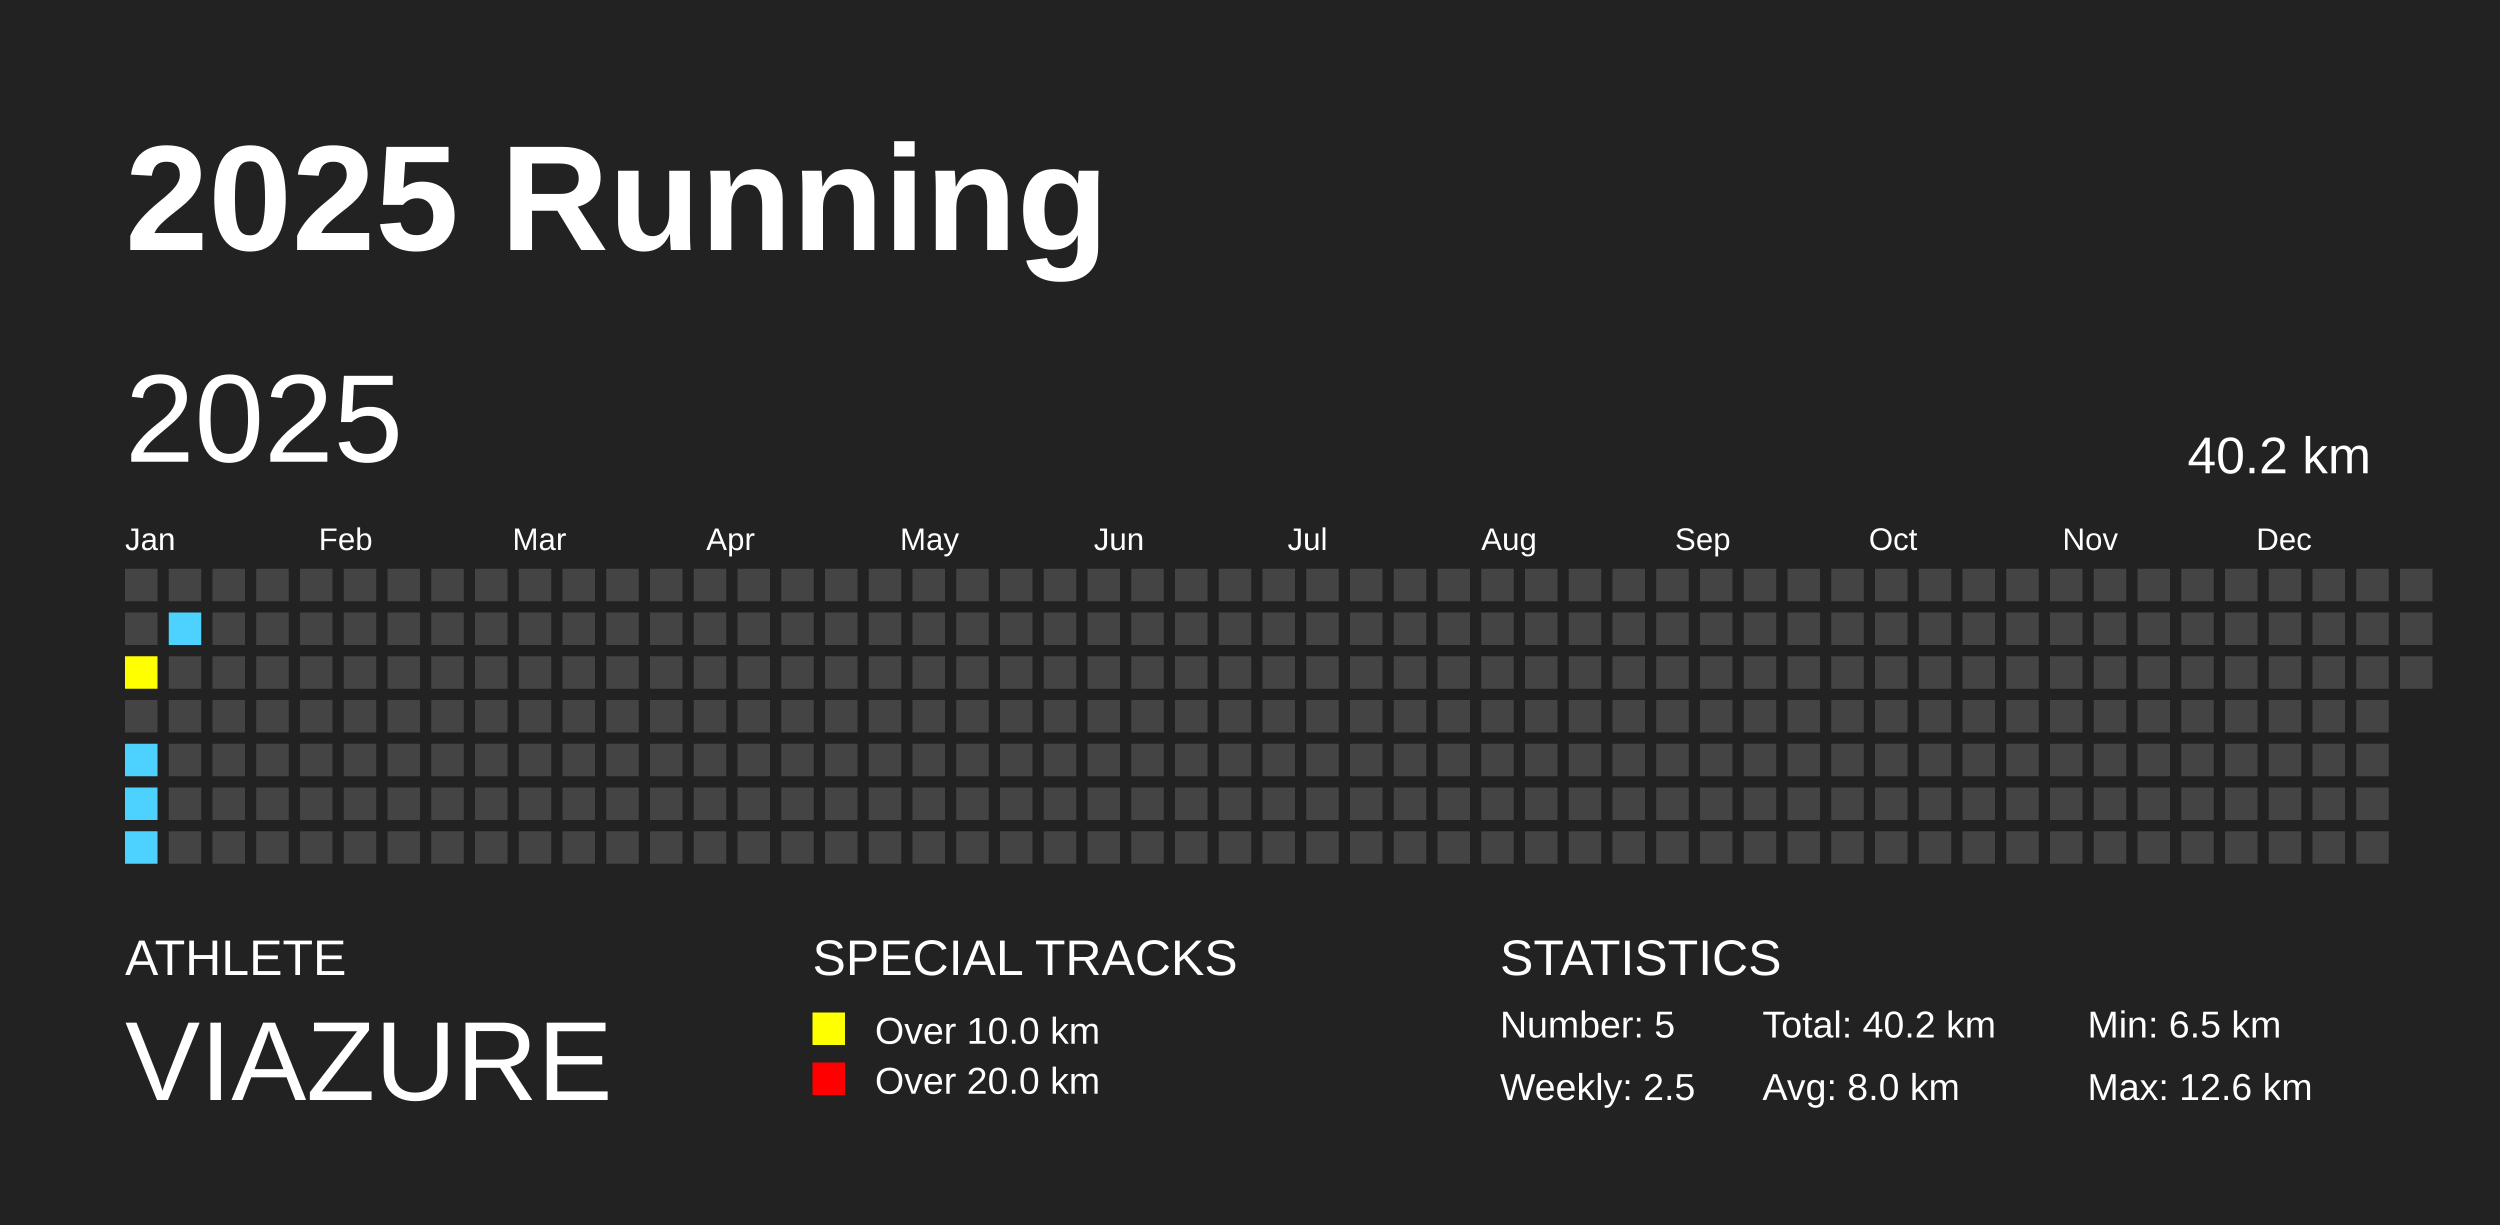
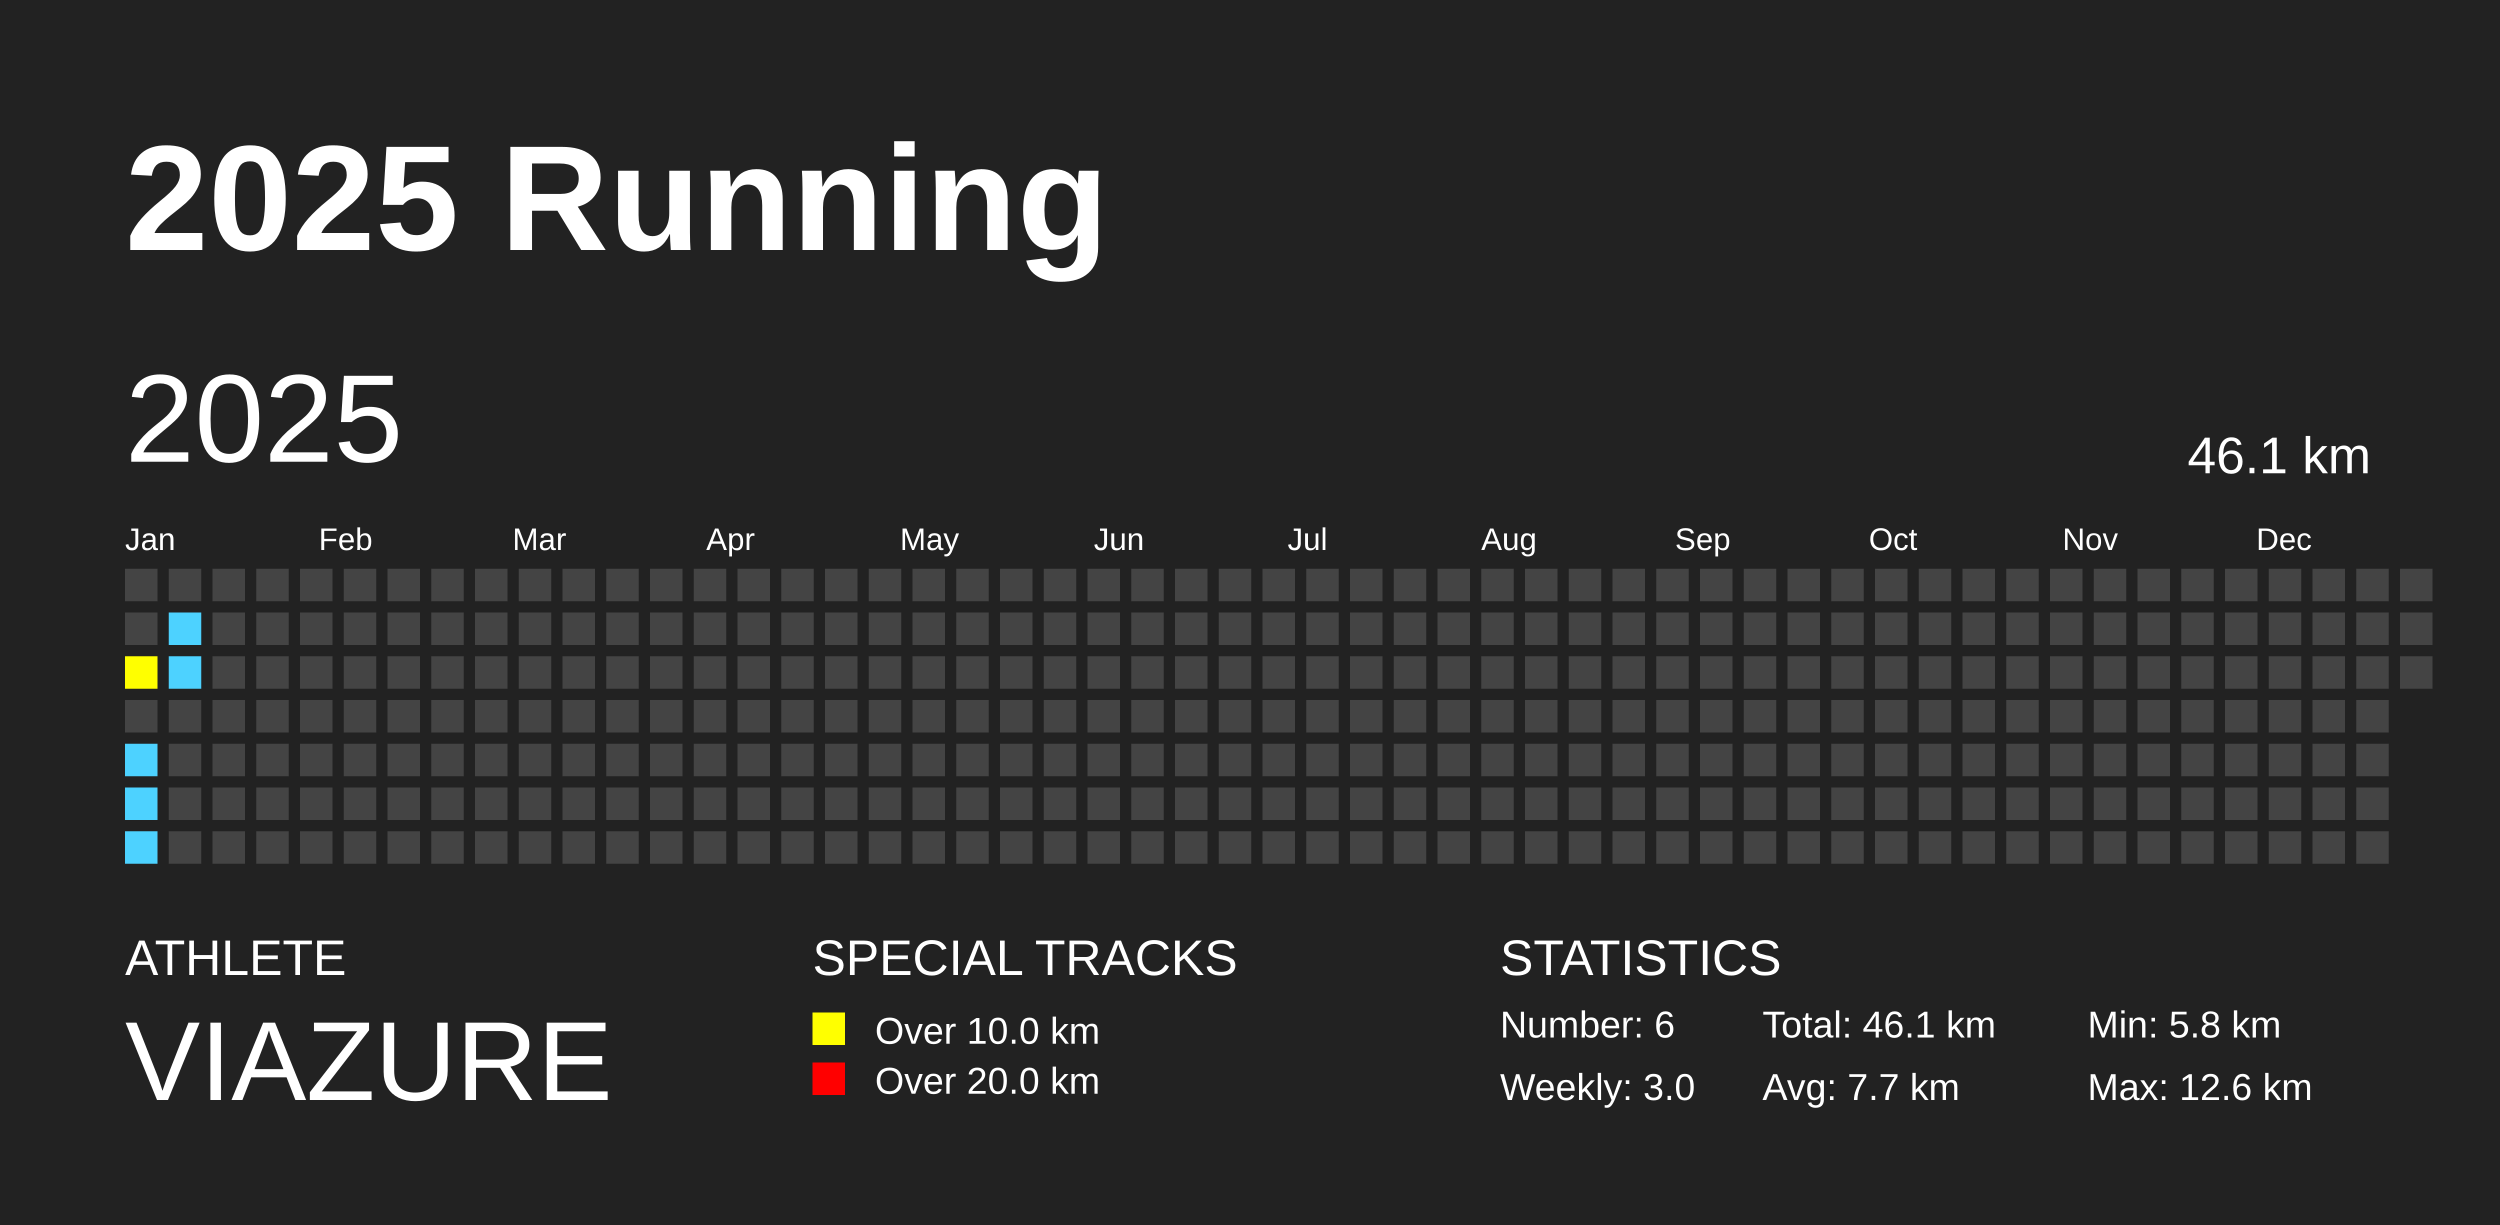
<svg xmlns="http://www.w3.org/2000/svg" baseProfile="full" height="98mm" version="1.1" viewBox="0,0,200,98" width="200mm">
  <defs />
  <rect fill="#222222" height="98" width="200" x="0" y="0" />
  <text fill="#FFFFFF" style="font-size:12px; font-family:Arial; font-weight:bold;" x="10" y="20">2025 Running</text>
  <text fill="#FFFFFF" style="font-size:4px; font-family:Arial" x="10" y="78">ATHLETE</text>
  <text fill="#FFFFFF" style="font-size:9px; font-family:Arial" x="10" y="88">VIAZURE</text>
  <text fill="#FFFFFF" style="font-size:4px; font-family:Arial" x="65" y="78">SPECIAL TRACKS</text>
  <rect fill="yellow" height="2.6" width="2.6" x="65" y="81" />
  <text fill="#FFFFFF" style="font-size:3px; font-family:Arial" x="70" y="83.5">Over 10.0 km</text>
  <rect fill="red" height="2.6" width="2.6" x="65" y="85" />
  <text fill="#FFFFFF" style="font-size:3px; font-family:Arial" x="70" y="87.5">Over 20.0 km</text>
  <text fill="#FFFFFF" style="font-size:4px; font-family:Arial" x="120" y="78">STATISTICS</text>
-   <text fill="#FFFFFF" style="font-size:3px; font-family:Arial" x="120" y="83">Number: 5</text>
-   <text fill="#FFFFFF" style="font-size:3px; font-family:Arial" x="120" y="88">Weekly: 2.5</text>
-   <text fill="#FFFFFF" style="font-size:3px; font-family:Arial" x="141" y="83">Total: 40.2 km</text>
-   <text fill="#FFFFFF" style="font-size:3px; font-family:Arial" x="141" y="88">Avg: 8.0 km</text>
-   <text fill="#FFFFFF" style="font-size:3px; font-family:Arial" x="167" y="83">Min: 6.5 km</text>
+   <text fill="#FFFFFF" style="font-size:3px; font-family:Arial" x="120" y="83">Number: 6</text>
+   <text fill="#FFFFFF" style="font-size:3px; font-family:Arial" x="120" y="88">Weekly: 3.0</text>
+   <text fill="#FFFFFF" style="font-size:3px; font-family:Arial" x="141" y="83">Total: 46.1 km</text>
+   <text fill="#FFFFFF" style="font-size:3px; font-family:Arial" x="141" y="88">Avg: 7.7 km</text>
+   <text fill="#FFFFFF" style="font-size:3px; font-family:Arial" x="167" y="83">Min: 5.8 km</text>
  <text fill="#FFFFFF" style="font-size:3px; font-family:Arial" x="167" y="88">Max: 12.6 km</text>
  <text dominant-baseline="hanging" fill="#FFFFFF" style="font-size:10.0px; font-family:Arial;" x="10" y="30">2025</text>
-   <text dominant-baseline="hanging" fill="#FFFFFF" style="font-size:4.125px; font-family:Arial;" x="175" y="35">40.2 km</text>
+   <text dominant-baseline="hanging" fill="#FFFFFF" style="font-size:4.125px; font-family:Arial;" x="175" y="35">46.1 km</text>
  <text fill="#FFFFFF" style="font-size:2.5px; font-family:Arial" x="10.0" y="44">Jan</text>
  <text fill="#FFFFFF" style="font-size:2.5px; font-family:Arial" x="25.5" y="44">Feb</text>
  <text fill="#FFFFFF" style="font-size:2.5px; font-family:Arial" x="41.0" y="44">Mar</text>
  <text fill="#FFFFFF" style="font-size:2.5px; font-family:Arial" x="56.5" y="44">Apr</text>
  <text fill="#FFFFFF" style="font-size:2.5px; font-family:Arial" x="72.0" y="44">May</text>
  <text fill="#FFFFFF" style="font-size:2.5px; font-family:Arial" x="87.5" y="44">Jun</text>
  <text fill="#FFFFFF" style="font-size:2.5px; font-family:Arial" x="103.0" y="44">Jul</text>
  <text fill="#FFFFFF" style="font-size:2.5px; font-family:Arial" x="118.5" y="44">Aug</text>
  <text fill="#FFFFFF" style="font-size:2.5px; font-family:Arial" x="134.0" y="44">Sep</text>
  <text fill="#FFFFFF" style="font-size:2.5px; font-family:Arial" x="149.5" y="44">Oct</text>
  <text fill="#FFFFFF" style="font-size:2.5px; font-family:Arial" x="165.0" y="44">Nov</text>
  <text fill="#FFFFFF" style="font-size:2.5px; font-family:Arial" x="180.5" y="44">Dec</text>
  <rect fill="#444444" height="2.6" width="2.6" x="10.0" y="45.5" />
  <rect fill="#444444" height="2.6" width="2.6" x="10.0" y="49.0" />
  <rect fill="yellow" height="2.6" width="2.6" x="10.0" y="52.5" />
  <rect fill="#444444" height="2.6" width="2.6" x="10.0" y="56.0" />
  <rect fill="#4DD2FF" height="2.6" width="2.6" x="10.0" y="59.5" />
  <rect fill="#4DD2FF" height="2.6" width="2.6" x="10.0" y="63.0" />
  <rect fill="#4DD2FF" height="2.6" width="2.6" x="10.0" y="66.5" />
  <rect fill="#444444" height="2.6" width="2.6" x="13.5" y="45.5" />
  <rect fill="#4DD2FF" height="2.6" width="2.6" x="13.5" y="49.0" />
-   <rect fill="#444444" height="2.6" width="2.6" x="13.5" y="52.5" />
+   <rect fill="#4DD2FF" height="2.6" width="2.6" x="13.5" y="52.5" />
  <rect fill="#444444" height="2.6" width="2.6" x="13.5" y="56.0" />
  <rect fill="#444444" height="2.6" width="2.6" x="13.5" y="59.5" />
  <rect fill="#444444" height="2.6" width="2.6" x="13.5" y="63.0" />
  <rect fill="#444444" height="2.6" width="2.6" x="13.5" y="66.5" />
  <rect fill="#444444" height="2.6" width="2.6" x="17.0" y="45.5" />
  <rect fill="#444444" height="2.6" width="2.6" x="17.0" y="49.0" />
  <rect fill="#444444" height="2.6" width="2.6" x="17.0" y="52.5" />
  <rect fill="#444444" height="2.6" width="2.6" x="17.0" y="56.0" />
  <rect fill="#444444" height="2.6" width="2.6" x="17.0" y="59.5" />
  <rect fill="#444444" height="2.6" width="2.6" x="17.0" y="63.0" />
  <rect fill="#444444" height="2.6" width="2.6" x="17.0" y="66.5" />
  <rect fill="#444444" height="2.6" width="2.6" x="20.5" y="45.5" />
  <rect fill="#444444" height="2.6" width="2.6" x="20.5" y="49.0" />
  <rect fill="#444444" height="2.6" width="2.6" x="20.5" y="52.5" />
  <rect fill="#444444" height="2.6" width="2.6" x="20.5" y="56.0" />
  <rect fill="#444444" height="2.6" width="2.6" x="20.5" y="59.5" />
  <rect fill="#444444" height="2.6" width="2.6" x="20.5" y="63.0" />
  <rect fill="#444444" height="2.6" width="2.6" x="20.5" y="66.5" />
  <rect fill="#444444" height="2.6" width="2.6" x="24.0" y="45.5" />
  <rect fill="#444444" height="2.6" width="2.6" x="24.0" y="49.0" />
  <rect fill="#444444" height="2.6" width="2.6" x="24.0" y="52.5" />
  <rect fill="#444444" height="2.6" width="2.6" x="24.0" y="56.0" />
  <rect fill="#444444" height="2.6" width="2.6" x="24.0" y="59.5" />
  <rect fill="#444444" height="2.6" width="2.6" x="24.0" y="63.0" />
  <rect fill="#444444" height="2.6" width="2.6" x="24.0" y="66.5" />
  <rect fill="#444444" height="2.6" width="2.6" x="27.5" y="45.5" />
  <rect fill="#444444" height="2.6" width="2.6" x="27.5" y="49.0" />
  <rect fill="#444444" height="2.6" width="2.6" x="27.5" y="52.5" />
  <rect fill="#444444" height="2.6" width="2.6" x="27.5" y="56.0" />
  <rect fill="#444444" height="2.6" width="2.6" x="27.5" y="59.5" />
  <rect fill="#444444" height="2.6" width="2.6" x="27.5" y="63.0" />
  <rect fill="#444444" height="2.6" width="2.6" x="27.5" y="66.5" />
  <rect fill="#444444" height="2.6" width="2.6" x="31.0" y="45.5" />
  <rect fill="#444444" height="2.6" width="2.6" x="31.0" y="49.0" />
  <rect fill="#444444" height="2.6" width="2.6" x="31.0" y="52.5" />
  <rect fill="#444444" height="2.6" width="2.6" x="31.0" y="56.0" />
  <rect fill="#444444" height="2.6" width="2.6" x="31.0" y="59.5" />
  <rect fill="#444444" height="2.6" width="2.6" x="31.0" y="63.0" />
  <rect fill="#444444" height="2.6" width="2.6" x="31.0" y="66.5" />
  <rect fill="#444444" height="2.6" width="2.6" x="34.5" y="45.5" />
  <rect fill="#444444" height="2.6" width="2.6" x="34.5" y="49.0" />
  <rect fill="#444444" height="2.6" width="2.6" x="34.5" y="52.5" />
  <rect fill="#444444" height="2.6" width="2.6" x="34.5" y="56.0" />
  <rect fill="#444444" height="2.6" width="2.6" x="34.5" y="59.5" />
  <rect fill="#444444" height="2.6" width="2.6" x="34.5" y="63.0" />
  <rect fill="#444444" height="2.6" width="2.6" x="34.5" y="66.5" />
  <rect fill="#444444" height="2.6" width="2.6" x="38.0" y="45.5" />
  <rect fill="#444444" height="2.6" width="2.6" x="38.0" y="49.0" />
  <rect fill="#444444" height="2.6" width="2.6" x="38.0" y="52.5" />
  <rect fill="#444444" height="2.6" width="2.6" x="38.0" y="56.0" />
  <rect fill="#444444" height="2.6" width="2.6" x="38.0" y="59.5" />
  <rect fill="#444444" height="2.6" width="2.6" x="38.0" y="63.0" />
  <rect fill="#444444" height="2.6" width="2.6" x="38.0" y="66.5" />
  <rect fill="#444444" height="2.6" width="2.6" x="41.5" y="45.5" />
  <rect fill="#444444" height="2.6" width="2.6" x="41.5" y="49.0" />
  <rect fill="#444444" height="2.6" width="2.6" x="41.5" y="52.5" />
  <rect fill="#444444" height="2.6" width="2.6" x="41.5" y="56.0" />
  <rect fill="#444444" height="2.6" width="2.6" x="41.5" y="59.5" />
  <rect fill="#444444" height="2.6" width="2.6" x="41.5" y="63.0" />
  <rect fill="#444444" height="2.6" width="2.6" x="41.5" y="66.5" />
  <rect fill="#444444" height="2.6" width="2.6" x="45.0" y="45.5" />
  <rect fill="#444444" height="2.6" width="2.6" x="45.0" y="49.0" />
  <rect fill="#444444" height="2.6" width="2.6" x="45.0" y="52.5" />
  <rect fill="#444444" height="2.6" width="2.6" x="45.0" y="56.0" />
  <rect fill="#444444" height="2.6" width="2.6" x="45.0" y="59.5" />
  <rect fill="#444444" height="2.6" width="2.6" x="45.0" y="63.0" />
  <rect fill="#444444" height="2.6" width="2.6" x="45.0" y="66.5" />
  <rect fill="#444444" height="2.6" width="2.6" x="48.5" y="45.5" />
  <rect fill="#444444" height="2.6" width="2.6" x="48.5" y="49.0" />
  <rect fill="#444444" height="2.6" width="2.6" x="48.5" y="52.5" />
  <rect fill="#444444" height="2.6" width="2.6" x="48.5" y="56.0" />
  <rect fill="#444444" height="2.6" width="2.6" x="48.5" y="59.5" />
  <rect fill="#444444" height="2.6" width="2.6" x="48.5" y="63.0" />
  <rect fill="#444444" height="2.6" width="2.6" x="48.5" y="66.5" />
  <rect fill="#444444" height="2.6" width="2.6" x="52.0" y="45.5" />
  <rect fill="#444444" height="2.6" width="2.6" x="52.0" y="49.0" />
  <rect fill="#444444" height="2.6" width="2.6" x="52.0" y="52.5" />
  <rect fill="#444444" height="2.6" width="2.6" x="52.0" y="56.0" />
  <rect fill="#444444" height="2.6" width="2.6" x="52.0" y="59.5" />
  <rect fill="#444444" height="2.6" width="2.6" x="52.0" y="63.0" />
  <rect fill="#444444" height="2.6" width="2.6" x="52.0" y="66.5" />
  <rect fill="#444444" height="2.6" width="2.6" x="55.5" y="45.5" />
  <rect fill="#444444" height="2.6" width="2.6" x="55.5" y="49.0" />
  <rect fill="#444444" height="2.6" width="2.6" x="55.5" y="52.5" />
  <rect fill="#444444" height="2.6" width="2.6" x="55.5" y="56.0" />
  <rect fill="#444444" height="2.6" width="2.6" x="55.5" y="59.5" />
  <rect fill="#444444" height="2.6" width="2.6" x="55.5" y="63.0" />
  <rect fill="#444444" height="2.6" width="2.6" x="55.5" y="66.5" />
  <rect fill="#444444" height="2.6" width="2.6" x="59.0" y="45.5" />
  <rect fill="#444444" height="2.6" width="2.6" x="59.0" y="49.0" />
  <rect fill="#444444" height="2.6" width="2.6" x="59.0" y="52.5" />
  <rect fill="#444444" height="2.6" width="2.6" x="59.0" y="56.0" />
  <rect fill="#444444" height="2.6" width="2.6" x="59.0" y="59.5" />
  <rect fill="#444444" height="2.6" width="2.6" x="59.0" y="63.0" />
  <rect fill="#444444" height="2.6" width="2.6" x="59.0" y="66.5" />
  <rect fill="#444444" height="2.6" width="2.6" x="62.5" y="45.5" />
  <rect fill="#444444" height="2.6" width="2.6" x="62.5" y="49.0" />
  <rect fill="#444444" height="2.6" width="2.6" x="62.5" y="52.5" />
  <rect fill="#444444" height="2.6" width="2.6" x="62.5" y="56.0" />
  <rect fill="#444444" height="2.6" width="2.6" x="62.5" y="59.5" />
  <rect fill="#444444" height="2.6" width="2.6" x="62.5" y="63.0" />
  <rect fill="#444444" height="2.6" width="2.6" x="62.5" y="66.5" />
  <rect fill="#444444" height="2.6" width="2.6" x="66.0" y="45.5" />
  <rect fill="#444444" height="2.6" width="2.6" x="66.0" y="49.0" />
  <rect fill="#444444" height="2.6" width="2.6" x="66.0" y="52.5" />
  <rect fill="#444444" height="2.6" width="2.6" x="66.0" y="56.0" />
  <rect fill="#444444" height="2.6" width="2.6" x="66.0" y="59.5" />
  <rect fill="#444444" height="2.6" width="2.6" x="66.0" y="63.0" />
  <rect fill="#444444" height="2.6" width="2.6" x="66.0" y="66.5" />
  <rect fill="#444444" height="2.6" width="2.6" x="69.5" y="45.5" />
  <rect fill="#444444" height="2.6" width="2.6" x="69.5" y="49.0" />
  <rect fill="#444444" height="2.6" width="2.6" x="69.5" y="52.5" />
  <rect fill="#444444" height="2.6" width="2.6" x="69.5" y="56.0" />
  <rect fill="#444444" height="2.6" width="2.6" x="69.5" y="59.5" />
  <rect fill="#444444" height="2.6" width="2.6" x="69.5" y="63.0" />
  <rect fill="#444444" height="2.6" width="2.6" x="69.5" y="66.5" />
  <rect fill="#444444" height="2.6" width="2.6" x="73.0" y="45.5" />
  <rect fill="#444444" height="2.6" width="2.6" x="73.0" y="49.0" />
  <rect fill="#444444" height="2.6" width="2.6" x="73.0" y="52.5" />
  <rect fill="#444444" height="2.6" width="2.6" x="73.0" y="56.0" />
  <rect fill="#444444" height="2.6" width="2.6" x="73.0" y="59.5" />
  <rect fill="#444444" height="2.6" width="2.6" x="73.0" y="63.0" />
  <rect fill="#444444" height="2.6" width="2.6" x="73.0" y="66.5" />
  <rect fill="#444444" height="2.6" width="2.6" x="76.5" y="45.5" />
  <rect fill="#444444" height="2.6" width="2.6" x="76.5" y="49.0" />
  <rect fill="#444444" height="2.6" width="2.6" x="76.5" y="52.5" />
  <rect fill="#444444" height="2.6" width="2.6" x="76.5" y="56.0" />
  <rect fill="#444444" height="2.6" width="2.6" x="76.5" y="59.5" />
  <rect fill="#444444" height="2.6" width="2.6" x="76.5" y="63.0" />
  <rect fill="#444444" height="2.6" width="2.6" x="76.5" y="66.5" />
  <rect fill="#444444" height="2.6" width="2.6" x="80.0" y="45.5" />
  <rect fill="#444444" height="2.6" width="2.6" x="80.0" y="49.0" />
  <rect fill="#444444" height="2.6" width="2.6" x="80.0" y="52.5" />
  <rect fill="#444444" height="2.6" width="2.6" x="80.0" y="56.0" />
  <rect fill="#444444" height="2.6" width="2.6" x="80.0" y="59.5" />
  <rect fill="#444444" height="2.6" width="2.6" x="80.0" y="63.0" />
  <rect fill="#444444" height="2.6" width="2.6" x="80.0" y="66.5" />
  <rect fill="#444444" height="2.6" width="2.6" x="83.5" y="45.5" />
  <rect fill="#444444" height="2.6" width="2.6" x="83.5" y="49.0" />
  <rect fill="#444444" height="2.6" width="2.6" x="83.5" y="52.5" />
  <rect fill="#444444" height="2.6" width="2.6" x="83.5" y="56.0" />
  <rect fill="#444444" height="2.6" width="2.6" x="83.5" y="59.5" />
  <rect fill="#444444" height="2.6" width="2.6" x="83.5" y="63.0" />
  <rect fill="#444444" height="2.6" width="2.6" x="83.5" y="66.5" />
  <rect fill="#444444" height="2.6" width="2.6" x="87.0" y="45.5" />
  <rect fill="#444444" height="2.6" width="2.6" x="87.0" y="49.0" />
  <rect fill="#444444" height="2.6" width="2.6" x="87.0" y="52.5" />
  <rect fill="#444444" height="2.6" width="2.6" x="87.0" y="56.0" />
  <rect fill="#444444" height="2.6" width="2.6" x="87.0" y="59.5" />
  <rect fill="#444444" height="2.6" width="2.6" x="87.0" y="63.0" />
  <rect fill="#444444" height="2.6" width="2.6" x="87.0" y="66.5" />
  <rect fill="#444444" height="2.6" width="2.6" x="90.5" y="45.5" />
  <rect fill="#444444" height="2.6" width="2.6" x="90.5" y="49.0" />
  <rect fill="#444444" height="2.6" width="2.6" x="90.5" y="52.5" />
  <rect fill="#444444" height="2.6" width="2.6" x="90.5" y="56.0" />
  <rect fill="#444444" height="2.6" width="2.6" x="90.5" y="59.5" />
  <rect fill="#444444" height="2.6" width="2.6" x="90.5" y="63.0" />
  <rect fill="#444444" height="2.6" width="2.6" x="90.5" y="66.5" />
  <rect fill="#444444" height="2.6" width="2.6" x="94.0" y="45.5" />
  <rect fill="#444444" height="2.6" width="2.6" x="94.0" y="49.0" />
  <rect fill="#444444" height="2.6" width="2.6" x="94.0" y="52.5" />
  <rect fill="#444444" height="2.6" width="2.6" x="94.0" y="56.0" />
  <rect fill="#444444" height="2.6" width="2.6" x="94.0" y="59.5" />
  <rect fill="#444444" height="2.6" width="2.6" x="94.0" y="63.0" />
  <rect fill="#444444" height="2.6" width="2.6" x="94.0" y="66.5" />
  <rect fill="#444444" height="2.6" width="2.6" x="97.5" y="45.5" />
  <rect fill="#444444" height="2.6" width="2.6" x="97.5" y="49.0" />
  <rect fill="#444444" height="2.6" width="2.6" x="97.5" y="52.5" />
  <rect fill="#444444" height="2.6" width="2.6" x="97.5" y="56.0" />
  <rect fill="#444444" height="2.6" width="2.6" x="97.5" y="59.5" />
  <rect fill="#444444" height="2.6" width="2.6" x="97.5" y="63.0" />
  <rect fill="#444444" height="2.6" width="2.6" x="97.5" y="66.5" />
  <rect fill="#444444" height="2.6" width="2.6" x="101.0" y="45.5" />
  <rect fill="#444444" height="2.6" width="2.6" x="101.0" y="49.0" />
  <rect fill="#444444" height="2.6" width="2.6" x="101.0" y="52.5" />
  <rect fill="#444444" height="2.6" width="2.6" x="101.0" y="56.0" />
  <rect fill="#444444" height="2.6" width="2.6" x="101.0" y="59.5" />
  <rect fill="#444444" height="2.6" width="2.6" x="101.0" y="63.0" />
  <rect fill="#444444" height="2.6" width="2.6" x="101.0" y="66.5" />
  <rect fill="#444444" height="2.6" width="2.6" x="104.5" y="45.5" />
  <rect fill="#444444" height="2.6" width="2.6" x="104.5" y="49.0" />
  <rect fill="#444444" height="2.6" width="2.6" x="104.5" y="52.5" />
  <rect fill="#444444" height="2.6" width="2.6" x="104.5" y="56.0" />
  <rect fill="#444444" height="2.6" width="2.6" x="104.5" y="59.5" />
  <rect fill="#444444" height="2.6" width="2.6" x="104.5" y="63.0" />
  <rect fill="#444444" height="2.6" width="2.6" x="104.5" y="66.5" />
  <rect fill="#444444" height="2.6" width="2.6" x="108.0" y="45.5" />
  <rect fill="#444444" height="2.6" width="2.6" x="108.0" y="49.0" />
  <rect fill="#444444" height="2.6" width="2.6" x="108.0" y="52.5" />
  <rect fill="#444444" height="2.6" width="2.6" x="108.0" y="56.0" />
  <rect fill="#444444" height="2.6" width="2.6" x="108.0" y="59.5" />
  <rect fill="#444444" height="2.6" width="2.6" x="108.0" y="63.0" />
  <rect fill="#444444" height="2.6" width="2.6" x="108.0" y="66.5" />
  <rect fill="#444444" height="2.6" width="2.6" x="111.5" y="45.5" />
  <rect fill="#444444" height="2.6" width="2.6" x="111.5" y="49.0" />
  <rect fill="#444444" height="2.6" width="2.6" x="111.5" y="52.5" />
  <rect fill="#444444" height="2.6" width="2.6" x="111.5" y="56.0" />
  <rect fill="#444444" height="2.6" width="2.6" x="111.5" y="59.5" />
  <rect fill="#444444" height="2.6" width="2.6" x="111.5" y="63.0" />
  <rect fill="#444444" height="2.6" width="2.6" x="111.5" y="66.5" />
  <rect fill="#444444" height="2.6" width="2.6" x="115.0" y="45.5" />
  <rect fill="#444444" height="2.6" width="2.6" x="115.0" y="49.0" />
  <rect fill="#444444" height="2.6" width="2.6" x="115.0" y="52.5" />
  <rect fill="#444444" height="2.6" width="2.6" x="115.0" y="56.0" />
  <rect fill="#444444" height="2.6" width="2.6" x="115.0" y="59.5" />
  <rect fill="#444444" height="2.6" width="2.6" x="115.0" y="63.0" />
  <rect fill="#444444" height="2.6" width="2.6" x="115.0" y="66.5" />
  <rect fill="#444444" height="2.6" width="2.6" x="118.5" y="45.5" />
  <rect fill="#444444" height="2.6" width="2.6" x="118.5" y="49.0" />
  <rect fill="#444444" height="2.6" width="2.6" x="118.5" y="52.5" />
  <rect fill="#444444" height="2.6" width="2.6" x="118.5" y="56.0" />
  <rect fill="#444444" height="2.6" width="2.6" x="118.5" y="59.5" />
  <rect fill="#444444" height="2.6" width="2.6" x="118.5" y="63.0" />
  <rect fill="#444444" height="2.6" width="2.6" x="118.5" y="66.5" />
  <rect fill="#444444" height="2.6" width="2.6" x="122.0" y="45.5" />
  <rect fill="#444444" height="2.6" width="2.6" x="122.0" y="49.0" />
  <rect fill="#444444" height="2.6" width="2.6" x="122.0" y="52.5" />
  <rect fill="#444444" height="2.6" width="2.6" x="122.0" y="56.0" />
  <rect fill="#444444" height="2.6" width="2.6" x="122.0" y="59.5" />
  <rect fill="#444444" height="2.6" width="2.6" x="122.0" y="63.0" />
  <rect fill="#444444" height="2.6" width="2.6" x="122.0" y="66.5" />
  <rect fill="#444444" height="2.6" width="2.6" x="125.5" y="45.5" />
  <rect fill="#444444" height="2.6" width="2.6" x="125.5" y="49.0" />
  <rect fill="#444444" height="2.6" width="2.6" x="125.5" y="52.5" />
  <rect fill="#444444" height="2.6" width="2.6" x="125.5" y="56.0" />
  <rect fill="#444444" height="2.6" width="2.6" x="125.5" y="59.5" />
  <rect fill="#444444" height="2.6" width="2.6" x="125.5" y="63.0" />
  <rect fill="#444444" height="2.6" width="2.6" x="125.5" y="66.5" />
  <rect fill="#444444" height="2.6" width="2.6" x="129.0" y="45.5" />
  <rect fill="#444444" height="2.6" width="2.6" x="129.0" y="49.0" />
  <rect fill="#444444" height="2.6" width="2.6" x="129.0" y="52.5" />
  <rect fill="#444444" height="2.6" width="2.6" x="129.0" y="56.0" />
  <rect fill="#444444" height="2.6" width="2.6" x="129.0" y="59.5" />
  <rect fill="#444444" height="2.6" width="2.6" x="129.0" y="63.0" />
  <rect fill="#444444" height="2.6" width="2.6" x="129.0" y="66.5" />
  <rect fill="#444444" height="2.6" width="2.6" x="132.5" y="45.5" />
  <rect fill="#444444" height="2.6" width="2.6" x="132.5" y="49.0" />
  <rect fill="#444444" height="2.6" width="2.6" x="132.5" y="52.5" />
  <rect fill="#444444" height="2.6" width="2.6" x="132.5" y="56.0" />
  <rect fill="#444444" height="2.6" width="2.6" x="132.5" y="59.5" />
  <rect fill="#444444" height="2.6" width="2.6" x="132.5" y="63.0" />
  <rect fill="#444444" height="2.6" width="2.6" x="132.5" y="66.5" />
  <rect fill="#444444" height="2.6" width="2.6" x="136.0" y="45.5" />
  <rect fill="#444444" height="2.6" width="2.6" x="136.0" y="49.0" />
  <rect fill="#444444" height="2.6" width="2.6" x="136.0" y="52.5" />
  <rect fill="#444444" height="2.6" width="2.6" x="136.0" y="56.0" />
  <rect fill="#444444" height="2.6" width="2.6" x="136.0" y="59.5" />
  <rect fill="#444444" height="2.6" width="2.6" x="136.0" y="63.0" />
  <rect fill="#444444" height="2.6" width="2.6" x="136.0" y="66.5" />
  <rect fill="#444444" height="2.6" width="2.6" x="139.5" y="45.5" />
  <rect fill="#444444" height="2.6" width="2.6" x="139.5" y="49.0" />
  <rect fill="#444444" height="2.6" width="2.6" x="139.5" y="52.5" />
  <rect fill="#444444" height="2.6" width="2.6" x="139.5" y="56.0" />
  <rect fill="#444444" height="2.6" width="2.6" x="139.5" y="59.5" />
  <rect fill="#444444" height="2.6" width="2.6" x="139.5" y="63.0" />
  <rect fill="#444444" height="2.6" width="2.6" x="139.5" y="66.5" />
  <rect fill="#444444" height="2.6" width="2.6" x="143.0" y="45.5" />
  <rect fill="#444444" height="2.6" width="2.6" x="143.0" y="49.0" />
  <rect fill="#444444" height="2.6" width="2.6" x="143.0" y="52.5" />
  <rect fill="#444444" height="2.6" width="2.6" x="143.0" y="56.0" />
  <rect fill="#444444" height="2.6" width="2.6" x="143.0" y="59.5" />
  <rect fill="#444444" height="2.6" width="2.6" x="143.0" y="63.0" />
  <rect fill="#444444" height="2.6" width="2.6" x="143.0" y="66.5" />
  <rect fill="#444444" height="2.6" width="2.6" x="146.5" y="45.5" />
  <rect fill="#444444" height="2.6" width="2.6" x="146.5" y="49.0" />
  <rect fill="#444444" height="2.6" width="2.6" x="146.5" y="52.5" />
  <rect fill="#444444" height="2.6" width="2.6" x="146.5" y="56.0" />
  <rect fill="#444444" height="2.6" width="2.6" x="146.5" y="59.5" />
  <rect fill="#444444" height="2.6" width="2.6" x="146.5" y="63.0" />
  <rect fill="#444444" height="2.6" width="2.6" x="146.5" y="66.5" />
  <rect fill="#444444" height="2.6" width="2.6" x="150.0" y="45.5" />
  <rect fill="#444444" height="2.6" width="2.6" x="150.0" y="49.0" />
  <rect fill="#444444" height="2.6" width="2.6" x="150.0" y="52.5" />
  <rect fill="#444444" height="2.6" width="2.6" x="150.0" y="56.0" />
  <rect fill="#444444" height="2.6" width="2.6" x="150.0" y="59.5" />
  <rect fill="#444444" height="2.6" width="2.6" x="150.0" y="63.0" />
  <rect fill="#444444" height="2.6" width="2.6" x="150.0" y="66.5" />
  <rect fill="#444444" height="2.6" width="2.6" x="153.5" y="45.5" />
  <rect fill="#444444" height="2.6" width="2.6" x="153.5" y="49.0" />
  <rect fill="#444444" height="2.6" width="2.6" x="153.5" y="52.5" />
  <rect fill="#444444" height="2.6" width="2.6" x="153.5" y="56.0" />
  <rect fill="#444444" height="2.6" width="2.6" x="153.5" y="59.5" />
  <rect fill="#444444" height="2.6" width="2.6" x="153.5" y="63.0" />
  <rect fill="#444444" height="2.6" width="2.6" x="153.5" y="66.5" />
  <rect fill="#444444" height="2.6" width="2.6" x="157.0" y="45.5" />
  <rect fill="#444444" height="2.6" width="2.6" x="157.0" y="49.0" />
  <rect fill="#444444" height="2.6" width="2.6" x="157.0" y="52.5" />
  <rect fill="#444444" height="2.6" width="2.6" x="157.0" y="56.0" />
  <rect fill="#444444" height="2.6" width="2.6" x="157.0" y="59.5" />
  <rect fill="#444444" height="2.6" width="2.6" x="157.0" y="63.0" />
  <rect fill="#444444" height="2.6" width="2.6" x="157.0" y="66.5" />
  <rect fill="#444444" height="2.6" width="2.6" x="160.5" y="45.5" />
  <rect fill="#444444" height="2.6" width="2.6" x="160.5" y="49.0" />
  <rect fill="#444444" height="2.6" width="2.6" x="160.5" y="52.5" />
  <rect fill="#444444" height="2.6" width="2.6" x="160.5" y="56.0" />
  <rect fill="#444444" height="2.6" width="2.6" x="160.5" y="59.5" />
  <rect fill="#444444" height="2.6" width="2.6" x="160.5" y="63.0" />
  <rect fill="#444444" height="2.6" width="2.6" x="160.5" y="66.5" />
  <rect fill="#444444" height="2.6" width="2.6" x="164.0" y="45.5" />
  <rect fill="#444444" height="2.6" width="2.6" x="164.0" y="49.0" />
  <rect fill="#444444" height="2.6" width="2.6" x="164.0" y="52.5" />
  <rect fill="#444444" height="2.6" width="2.6" x="164.0" y="56.0" />
  <rect fill="#444444" height="2.6" width="2.6" x="164.0" y="59.5" />
  <rect fill="#444444" height="2.6" width="2.6" x="164.0" y="63.0" />
  <rect fill="#444444" height="2.6" width="2.6" x="164.0" y="66.5" />
  <rect fill="#444444" height="2.6" width="2.6" x="167.5" y="45.5" />
  <rect fill="#444444" height="2.6" width="2.6" x="167.5" y="49.0" />
  <rect fill="#444444" height="2.6" width="2.6" x="167.5" y="52.5" />
  <rect fill="#444444" height="2.6" width="2.6" x="167.5" y="56.0" />
  <rect fill="#444444" height="2.6" width="2.6" x="167.5" y="59.5" />
  <rect fill="#444444" height="2.6" width="2.6" x="167.5" y="63.0" />
  <rect fill="#444444" height="2.6" width="2.6" x="167.5" y="66.5" />
  <rect fill="#444444" height="2.6" width="2.6" x="171.0" y="45.5" />
  <rect fill="#444444" height="2.6" width="2.6" x="171.0" y="49.0" />
  <rect fill="#444444" height="2.6" width="2.6" x="171.0" y="52.5" />
  <rect fill="#444444" height="2.6" width="2.6" x="171.0" y="56.0" />
  <rect fill="#444444" height="2.6" width="2.6" x="171.0" y="59.5" />
  <rect fill="#444444" height="2.6" width="2.6" x="171.0" y="63.0" />
  <rect fill="#444444" height="2.6" width="2.6" x="171.0" y="66.5" />
  <rect fill="#444444" height="2.6" width="2.6" x="174.5" y="45.5" />
  <rect fill="#444444" height="2.6" width="2.6" x="174.5" y="49.0" />
  <rect fill="#444444" height="2.6" width="2.6" x="174.5" y="52.5" />
  <rect fill="#444444" height="2.6" width="2.6" x="174.5" y="56.0" />
  <rect fill="#444444" height="2.6" width="2.6" x="174.5" y="59.5" />
  <rect fill="#444444" height="2.6" width="2.6" x="174.5" y="63.0" />
  <rect fill="#444444" height="2.6" width="2.6" x="174.5" y="66.5" />
  <rect fill="#444444" height="2.6" width="2.6" x="178.0" y="45.5" />
  <rect fill="#444444" height="2.6" width="2.6" x="178.0" y="49.0" />
  <rect fill="#444444" height="2.6" width="2.6" x="178.0" y="52.5" />
  <rect fill="#444444" height="2.6" width="2.6" x="178.0" y="56.0" />
  <rect fill="#444444" height="2.6" width="2.6" x="178.0" y="59.5" />
  <rect fill="#444444" height="2.6" width="2.6" x="178.0" y="63.0" />
  <rect fill="#444444" height="2.6" width="2.6" x="178.0" y="66.5" />
  <rect fill="#444444" height="2.6" width="2.6" x="181.5" y="45.5" />
  <rect fill="#444444" height="2.6" width="2.6" x="181.5" y="49.0" />
  <rect fill="#444444" height="2.6" width="2.6" x="181.5" y="52.5" />
  <rect fill="#444444" height="2.6" width="2.6" x="181.5" y="56.0" />
  <rect fill="#444444" height="2.6" width="2.6" x="181.5" y="59.5" />
  <rect fill="#444444" height="2.6" width="2.6" x="181.5" y="63.0" />
  <rect fill="#444444" height="2.6" width="2.6" x="181.5" y="66.5" />
  <rect fill="#444444" height="2.6" width="2.6" x="185.0" y="45.5" />
  <rect fill="#444444" height="2.6" width="2.6" x="185.0" y="49.0" />
  <rect fill="#444444" height="2.6" width="2.6" x="185.0" y="52.5" />
  <rect fill="#444444" height="2.6" width="2.6" x="185.0" y="56.0" />
  <rect fill="#444444" height="2.6" width="2.6" x="185.0" y="59.5" />
  <rect fill="#444444" height="2.6" width="2.6" x="185.0" y="63.0" />
  <rect fill="#444444" height="2.6" width="2.6" x="185.0" y="66.5" />
  <rect fill="#444444" height="2.6" width="2.6" x="188.5" y="45.5" />
  <rect fill="#444444" height="2.6" width="2.6" x="188.5" y="49.0" />
  <rect fill="#444444" height="2.6" width="2.6" x="188.5" y="52.5" />
  <rect fill="#444444" height="2.6" width="2.6" x="188.5" y="56.0" />
  <rect fill="#444444" height="2.6" width="2.6" x="188.5" y="59.5" />
  <rect fill="#444444" height="2.6" width="2.6" x="188.5" y="63.0" />
  <rect fill="#444444" height="2.6" width="2.6" x="188.5" y="66.5" />
  <rect fill="#444444" height="2.6" width="2.6" x="192.0" y="45.5" />
  <rect fill="#444444" height="2.6" width="2.6" x="192.0" y="49.0" />
  <rect fill="#444444" height="2.6" width="2.6" x="192.0" y="52.5" />
</svg>
